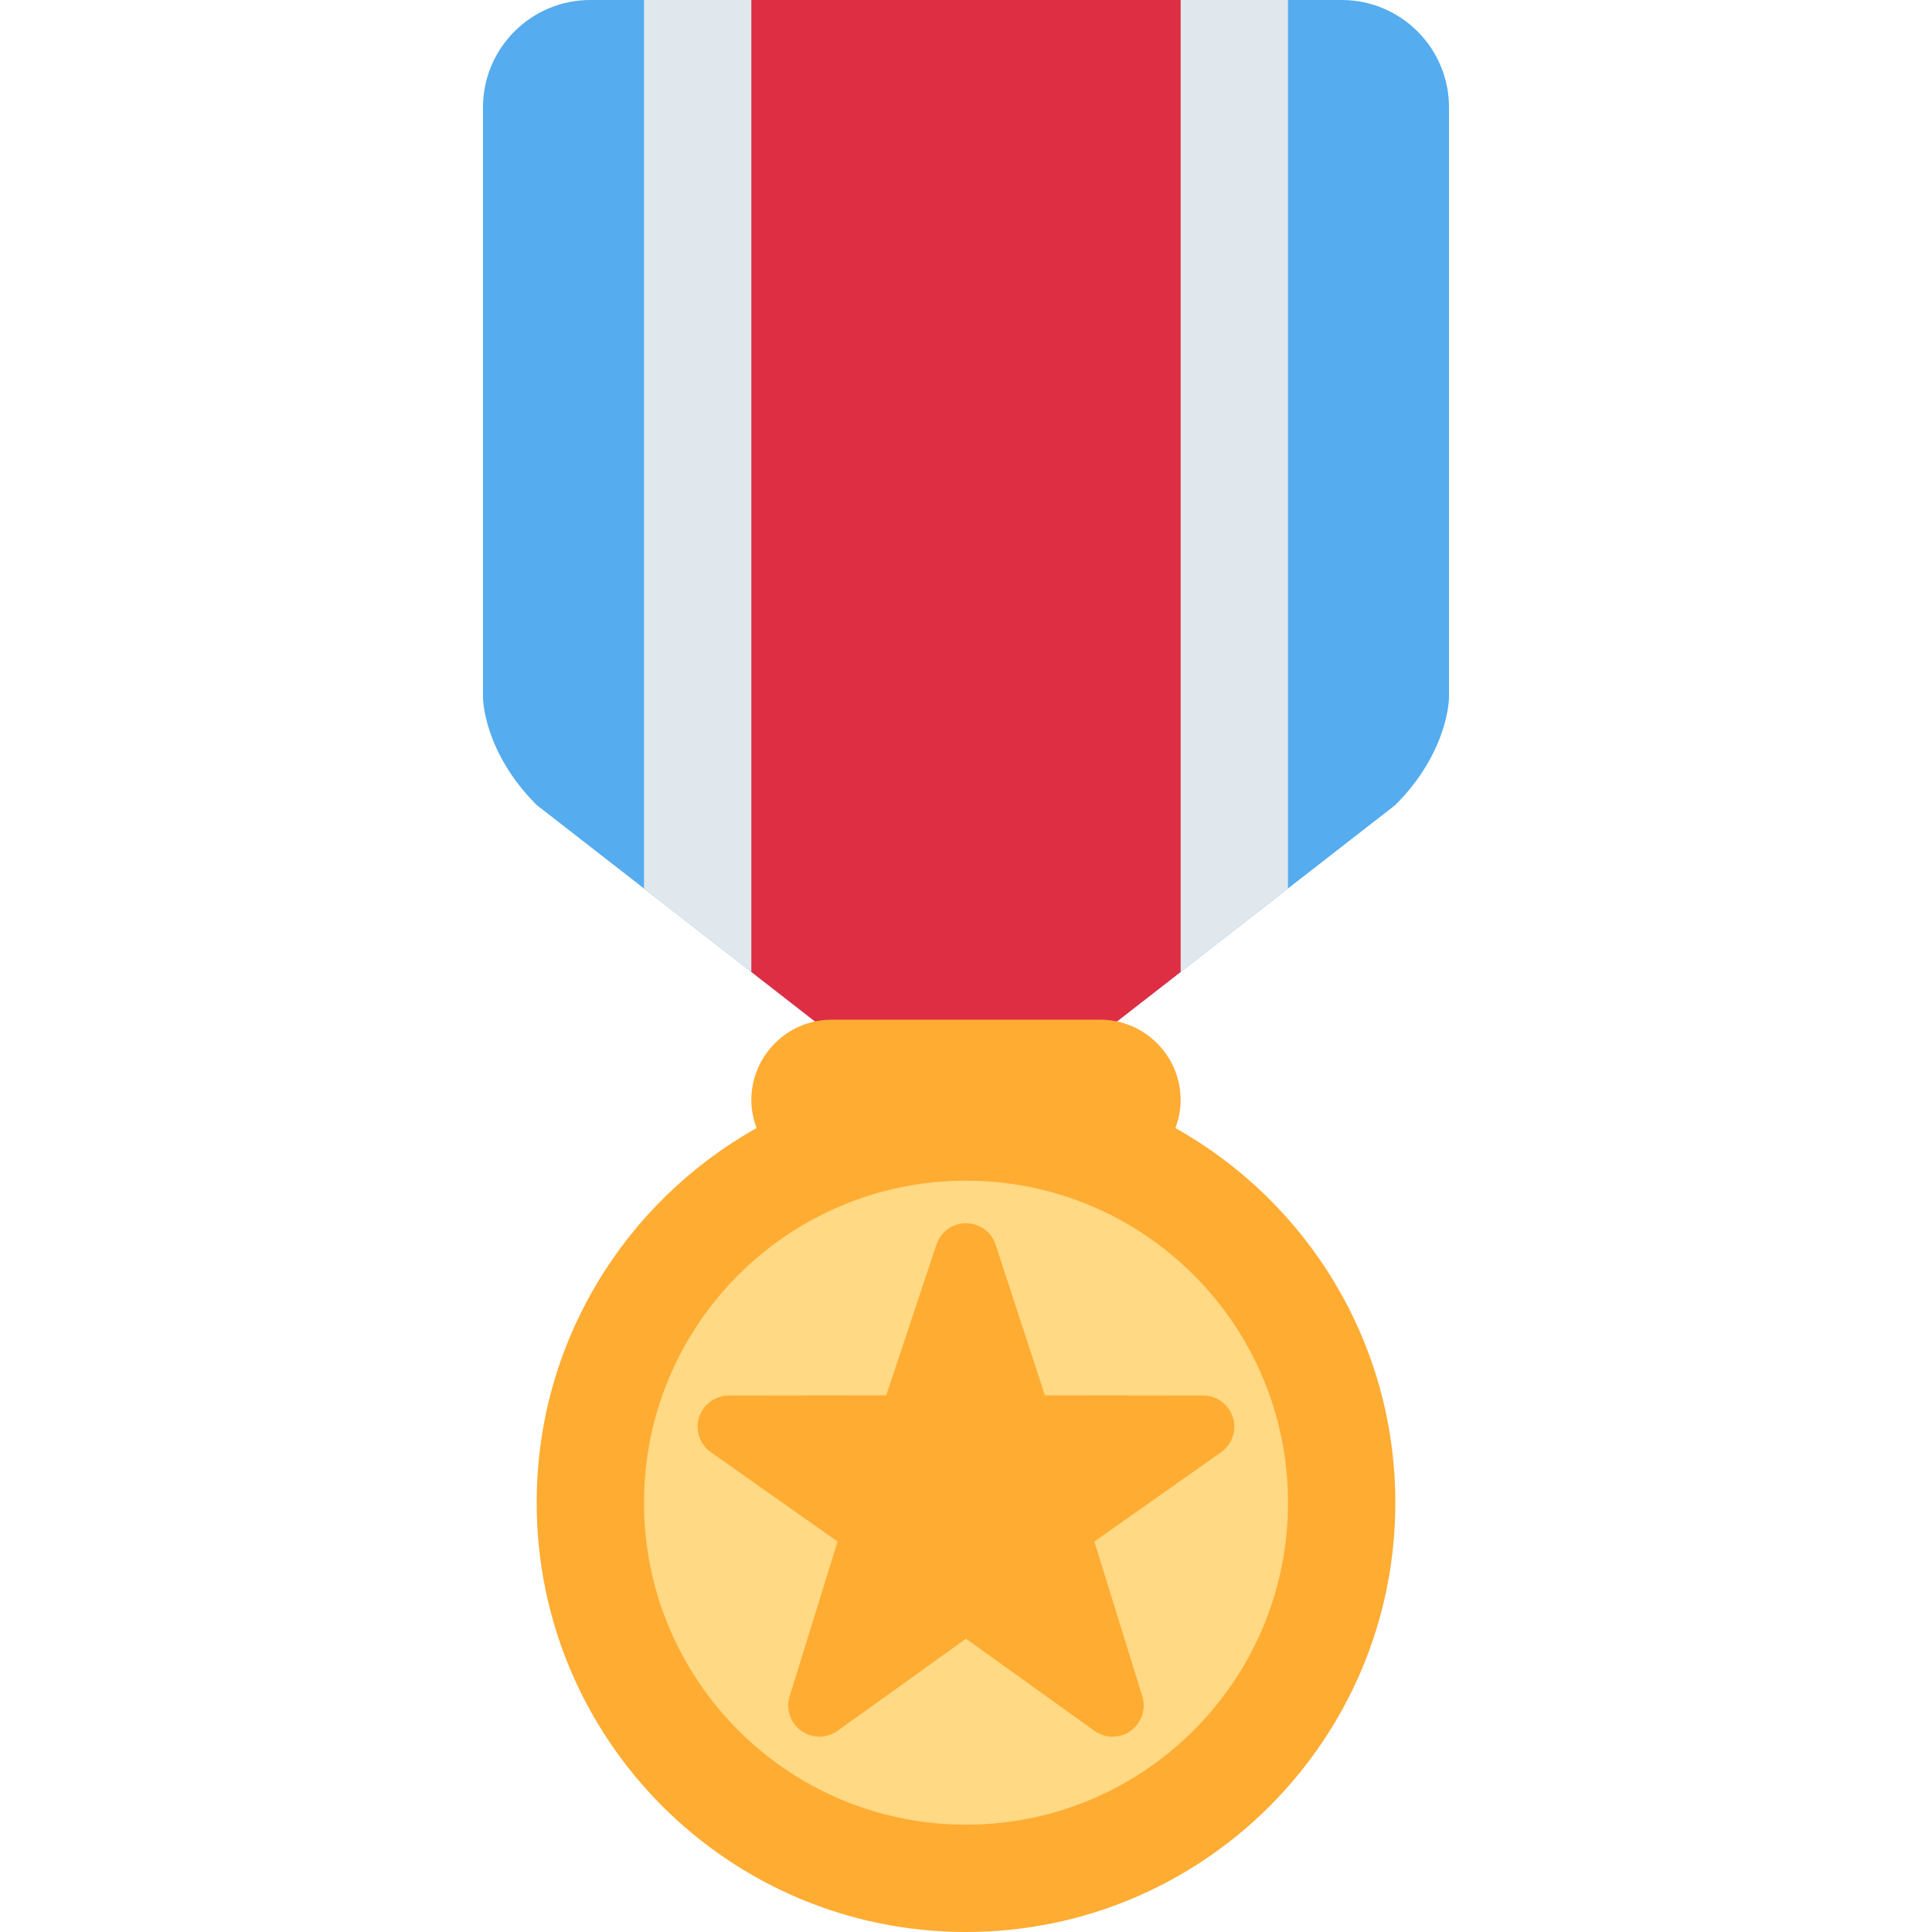
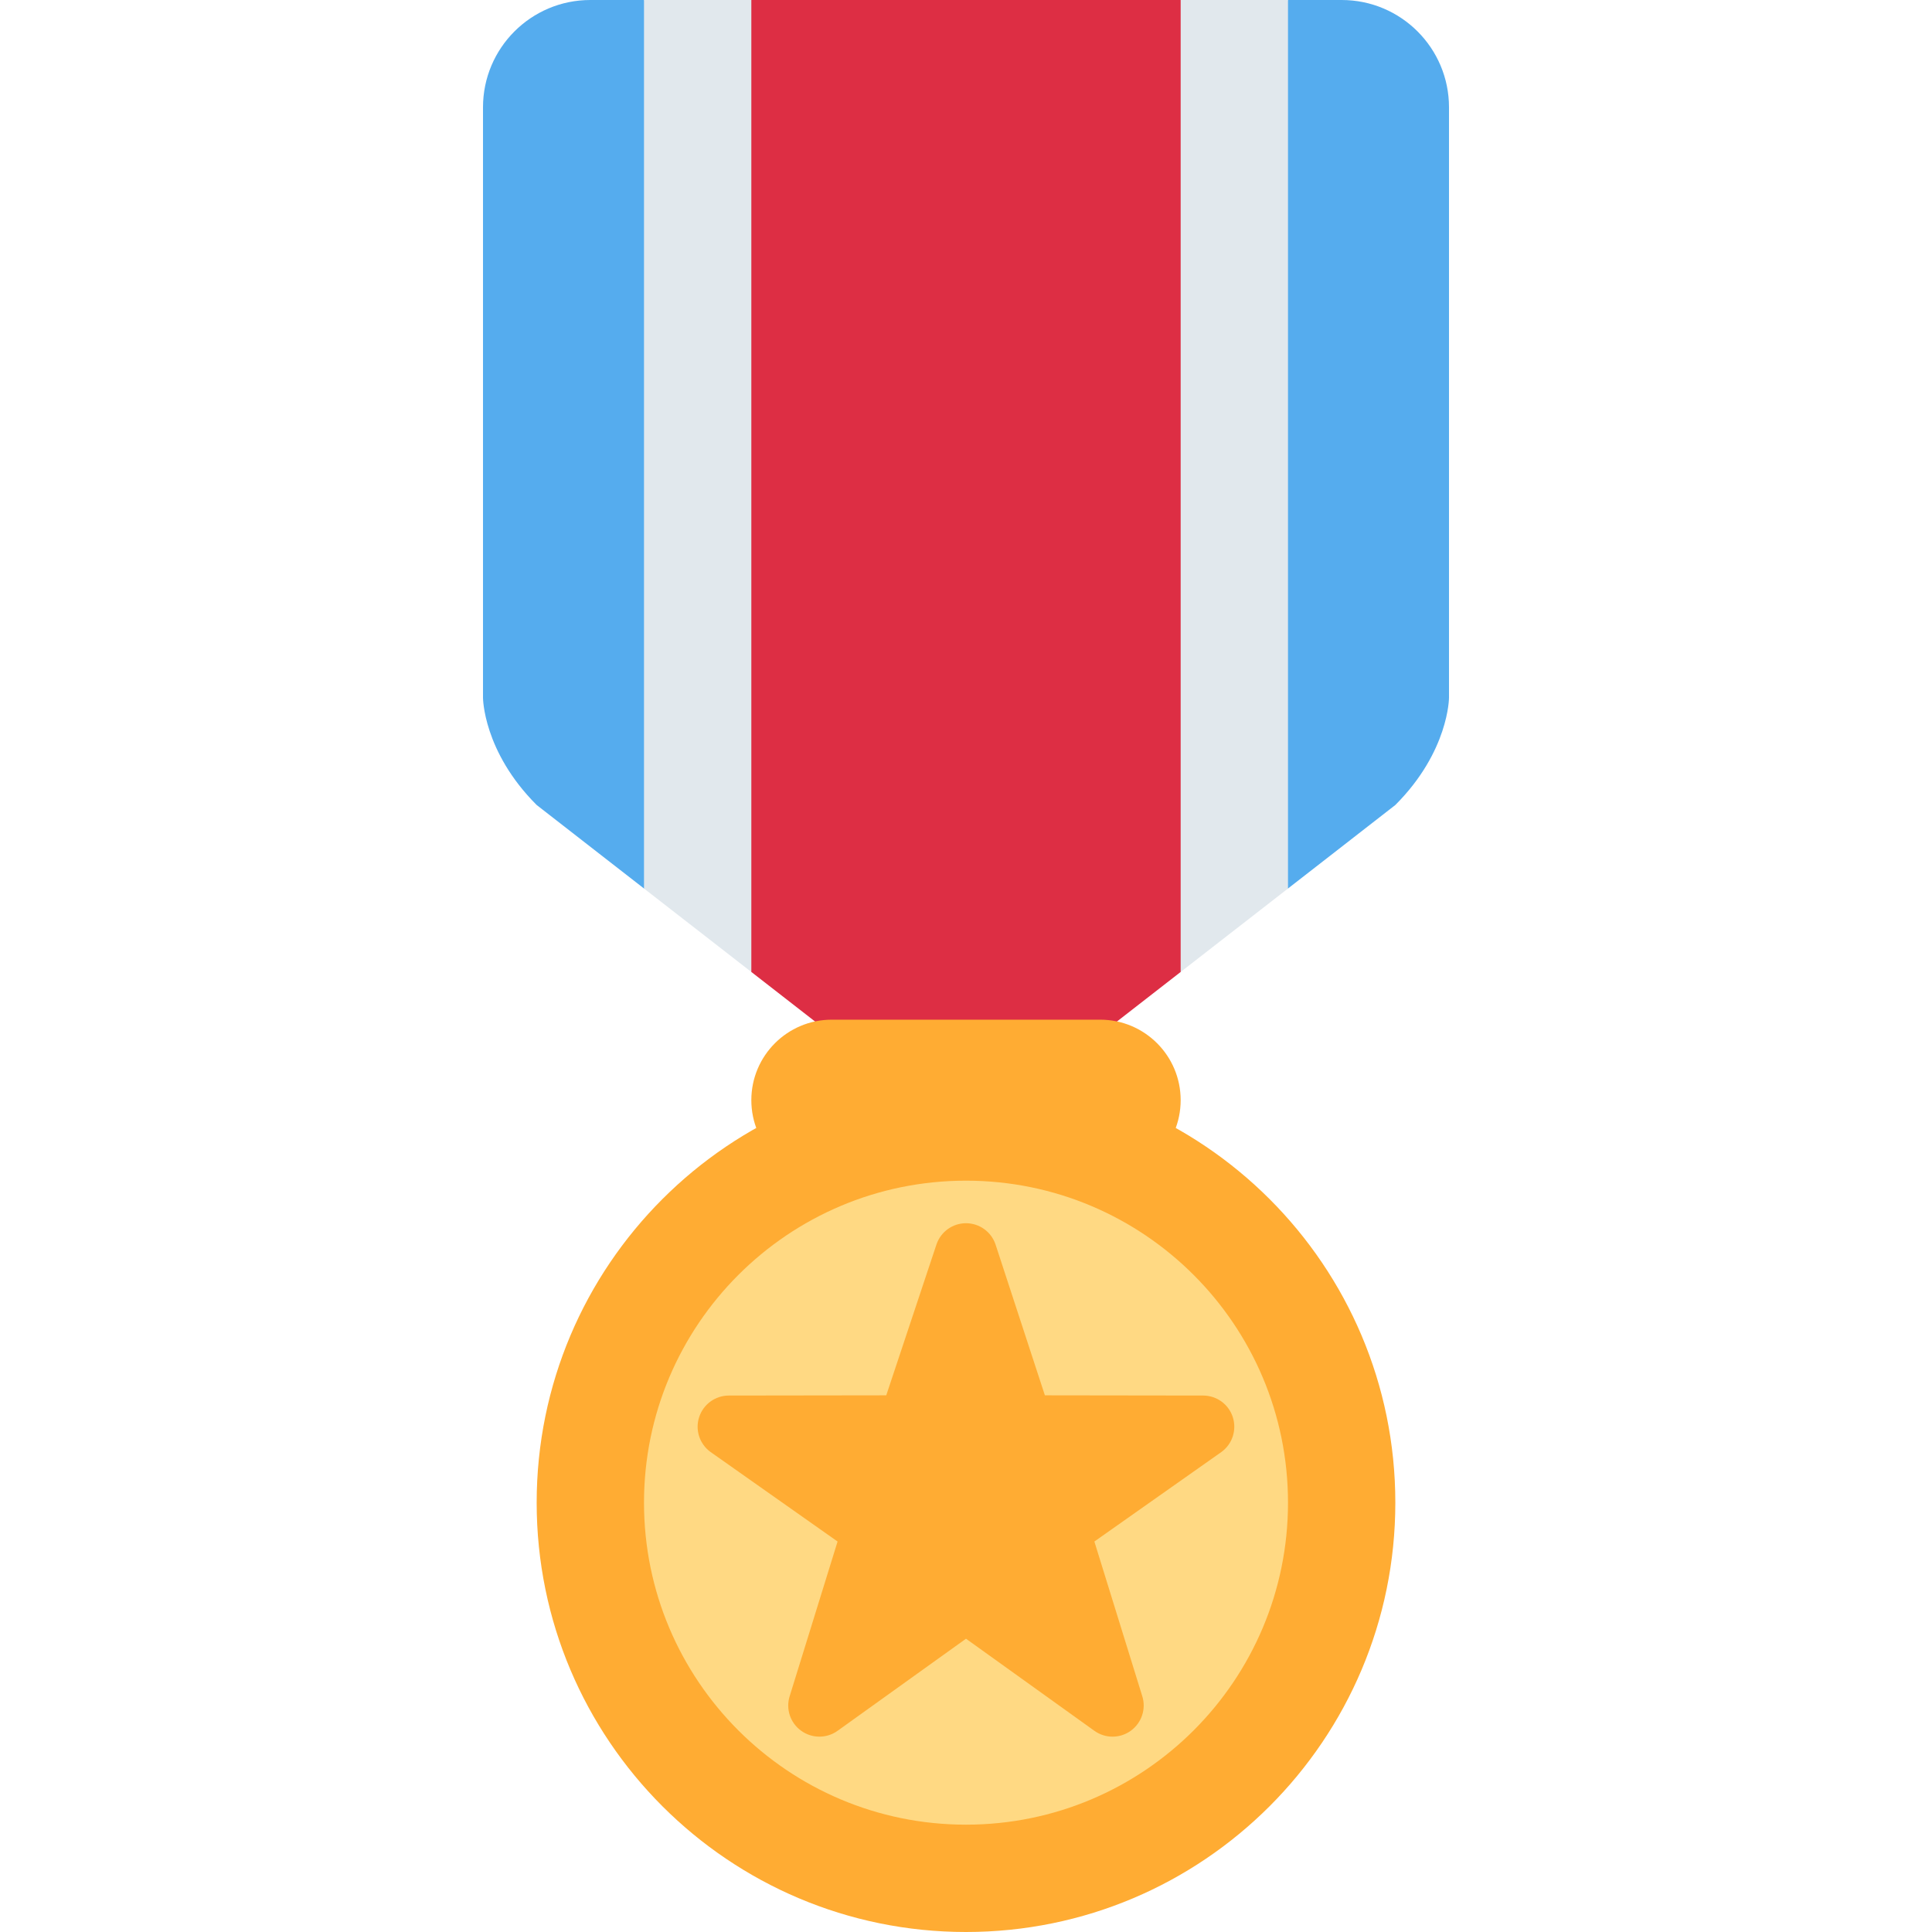
<svg xmlns="http://www.w3.org/2000/svg" viewBox="0 0 36 36">
-   <path fill="#55ACEE" d="M25 0H11C9.896 0 9 .896 9 2v11s0 1 1 2l6.429 5h3.142L26 15c1-1 1-2 1-2V2c0-1.104-.896-2-2-2z" />
-   <path fill="#E1E8ED" d="M12 0v16.555L16.429 20h3.142L24 16.555V0z" />
-   <path fill="#DD2E44" d="M14 0v18.111L16.429 20h3.142L22 18.111V0z" />
-   <path fill="#FFAC33" d="M21.902 21.02c.06-.163.098-.337.098-.52 0-.828-.672-1.5-1.5-1.5h-5c-.829 0-1.5.672-1.5 1.5 0 .183.038.357.098.52C11.654 22.389 10 25 10 28c0 4.418 3.581 8 8 8 4.418 0 8-3.582 8-8 0-3-1.654-5.611-4.098-6.98z" />
-   <circle fill="#FFD983" cx="18" cy="28" r="6" />
-   <path fill="#FFAC33" d="M20.731 32.36c-.119 0-.237-.036-.339-.109L18 30.535l-2.393 1.716c-.204.146-.477.146-.68-.002-.203-.147-.288-.407-.212-.645l.892-2.88-2.371-1.671c-.202-.149-.285-.41-.208-.648.078-.238.299-.399.549-.401L16.514 26l.935-2.809c.079-.238.301-.398.551-.398.25 0 .472.16.551.398L19.47 26l2.952.004c.251.002.472.163.549.401.077.238-.006.499-.208.648l-2.371 1.671.892 2.88c.076.238-.01.498-.212.645-.101.074-.221.111-.341.111z" />
+   <path d="M 9,2 a 2,2 0 01 2,-2 h1 l 6,6 l 6,-6 h1 a 2,2 0 01 2,2 v11 s 0,1 -1,2 l -2,1.556 h-12 l -2,-1.556 c -1,-1 -1,-2 -1,-2 v-11 Z" fill="#55acee" />
+   <path d="M 12,0 h2 l 4,4 l 4,-4 h2 v16.556 l -2,1.555 h-8 l -2,-1.555 v-16.556 Z" fill="#e1e8ed" />
+   <path d="M 14,0 h8 v18.111 l -4,3.111 l -4,-3.111 v-18.111 Z" fill="#dd2e44" />
+   <path fill="#ffac33" d="M 15.5,19 h5 a 1.5,1.5 0 01 0,3 h-5 a 1.5,1.5 0 01 0,-3 Z" />
+   <circle cx="18" cy="28" r="8" fill="#ffac33" />
+   <circle cx="18" cy="28" r="6" fill="#ffd983" />
+   <path fill="#FFAC33" d="M 21.072,32.249 c -0.101,0.074 -0.222,0.111 -0.341,0.111 s -0.237,-0.036 -0.339,-0.109 l -2.392,-1.716 l -2.393,1.716 c -0.204,0.146 -0.477,0.145 -0.68,-0.002 s -0.288,-0.407 -0.212,-0.645 l 0.892,-2.88 l -2.371,-1.671 c -0.202,-0.149 -0.286,-0.41 -0.208,-0.648 s 0.299,-0.399 0.549,-0.401 l 2.937,-0.004 l 0.935,-2.809 c 0.079,-0.238 0.301,-0.398 0.551,-0.398 s 0.472,0.16 0.551,0.398 l 0.919,2.809 l 2.952,0.004 c 0.251,0.002 0.472,0.163 0.549,0.401 s -0.006,0.499 -0.208,0.648 l -2.371,1.671 l 0.892,2.88 c 0.076,0.238 -0.01,0.498 -0.212,0.645 Z" />
</svg>
